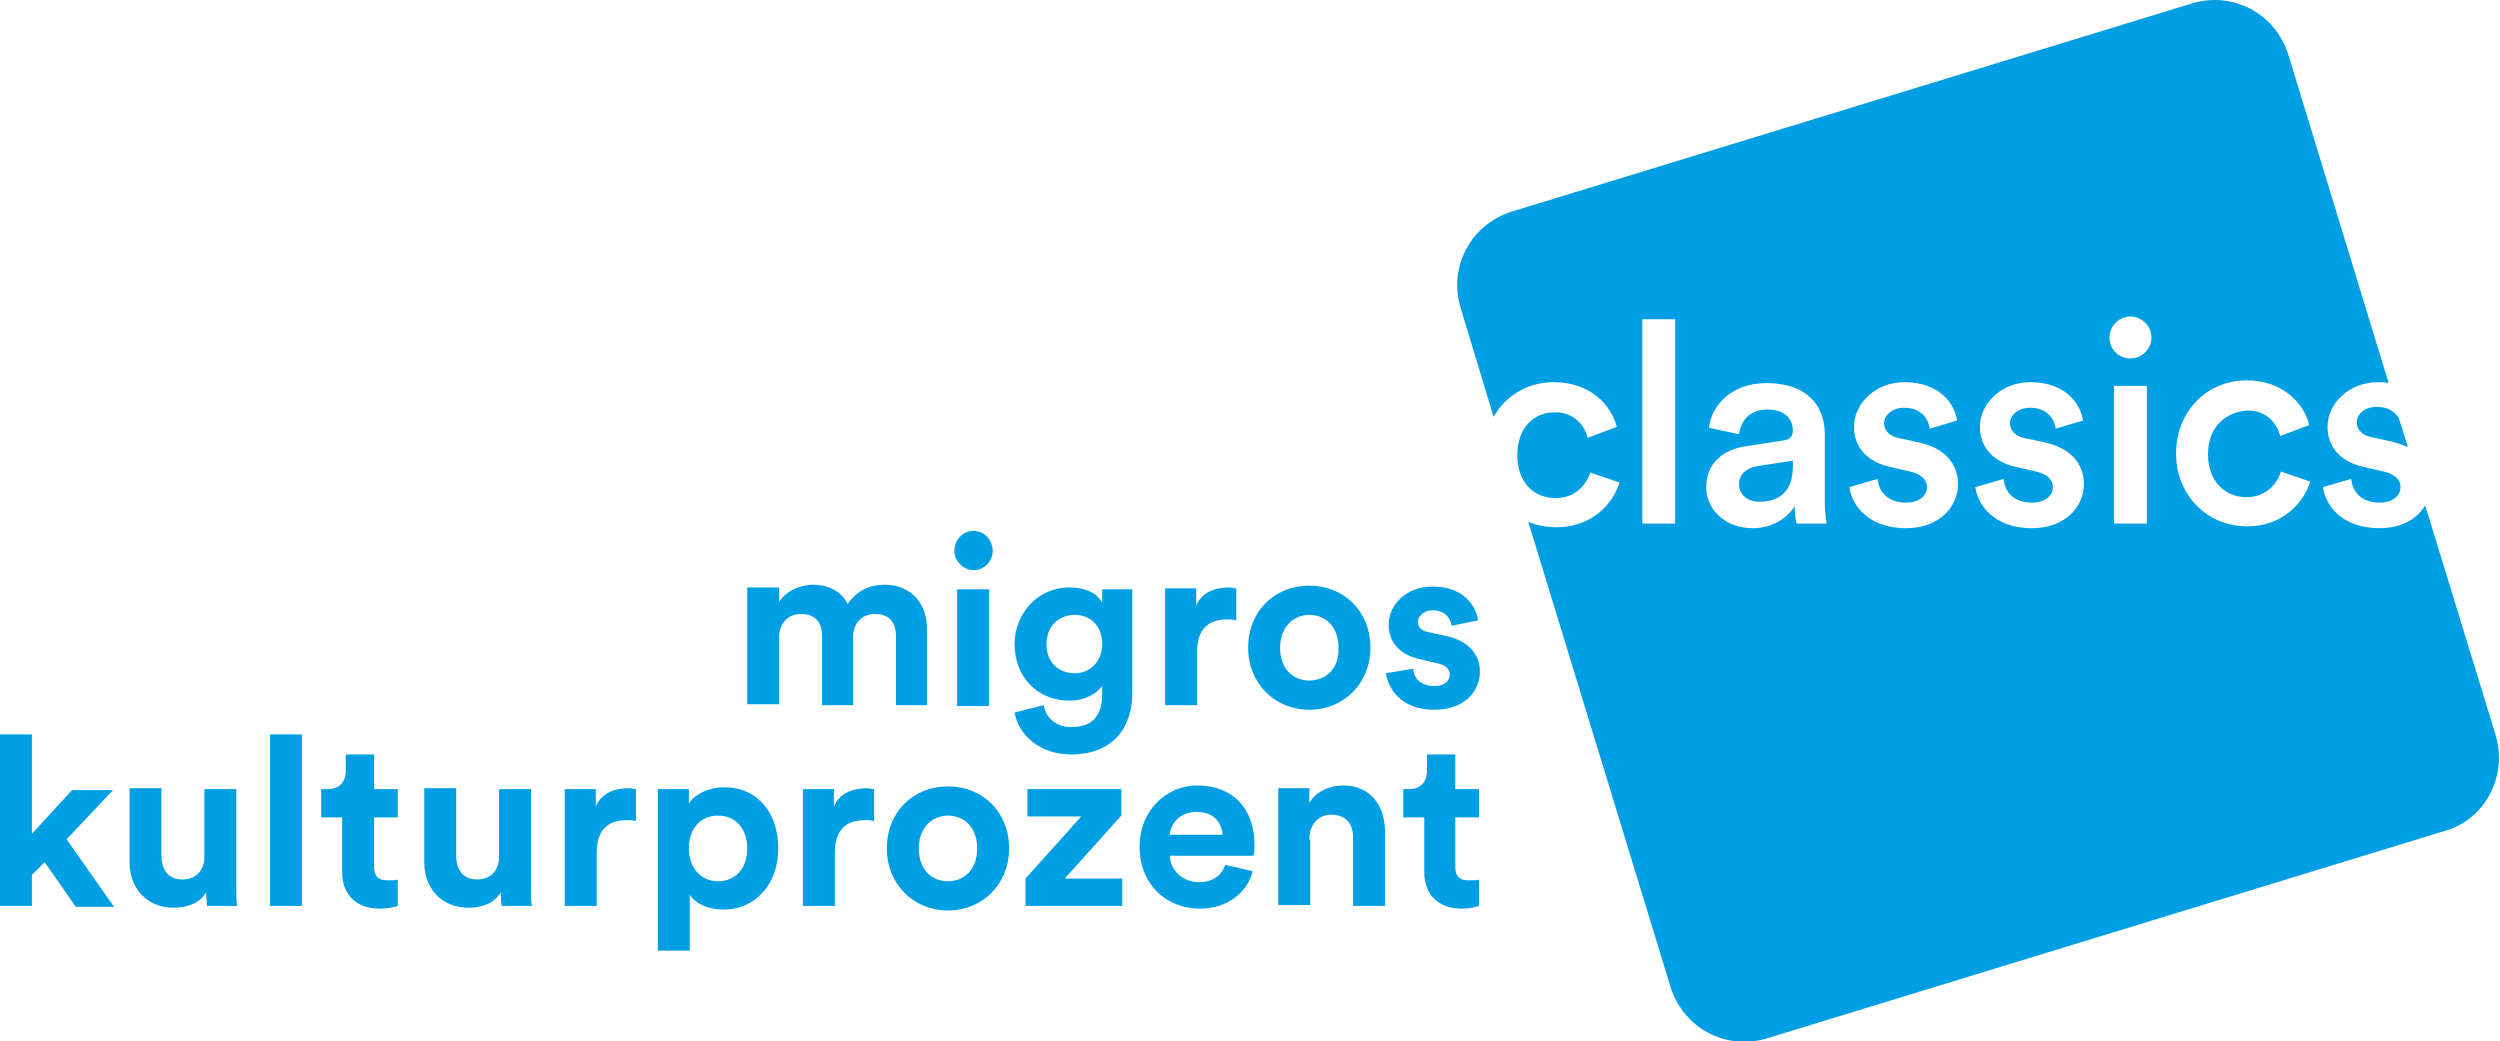
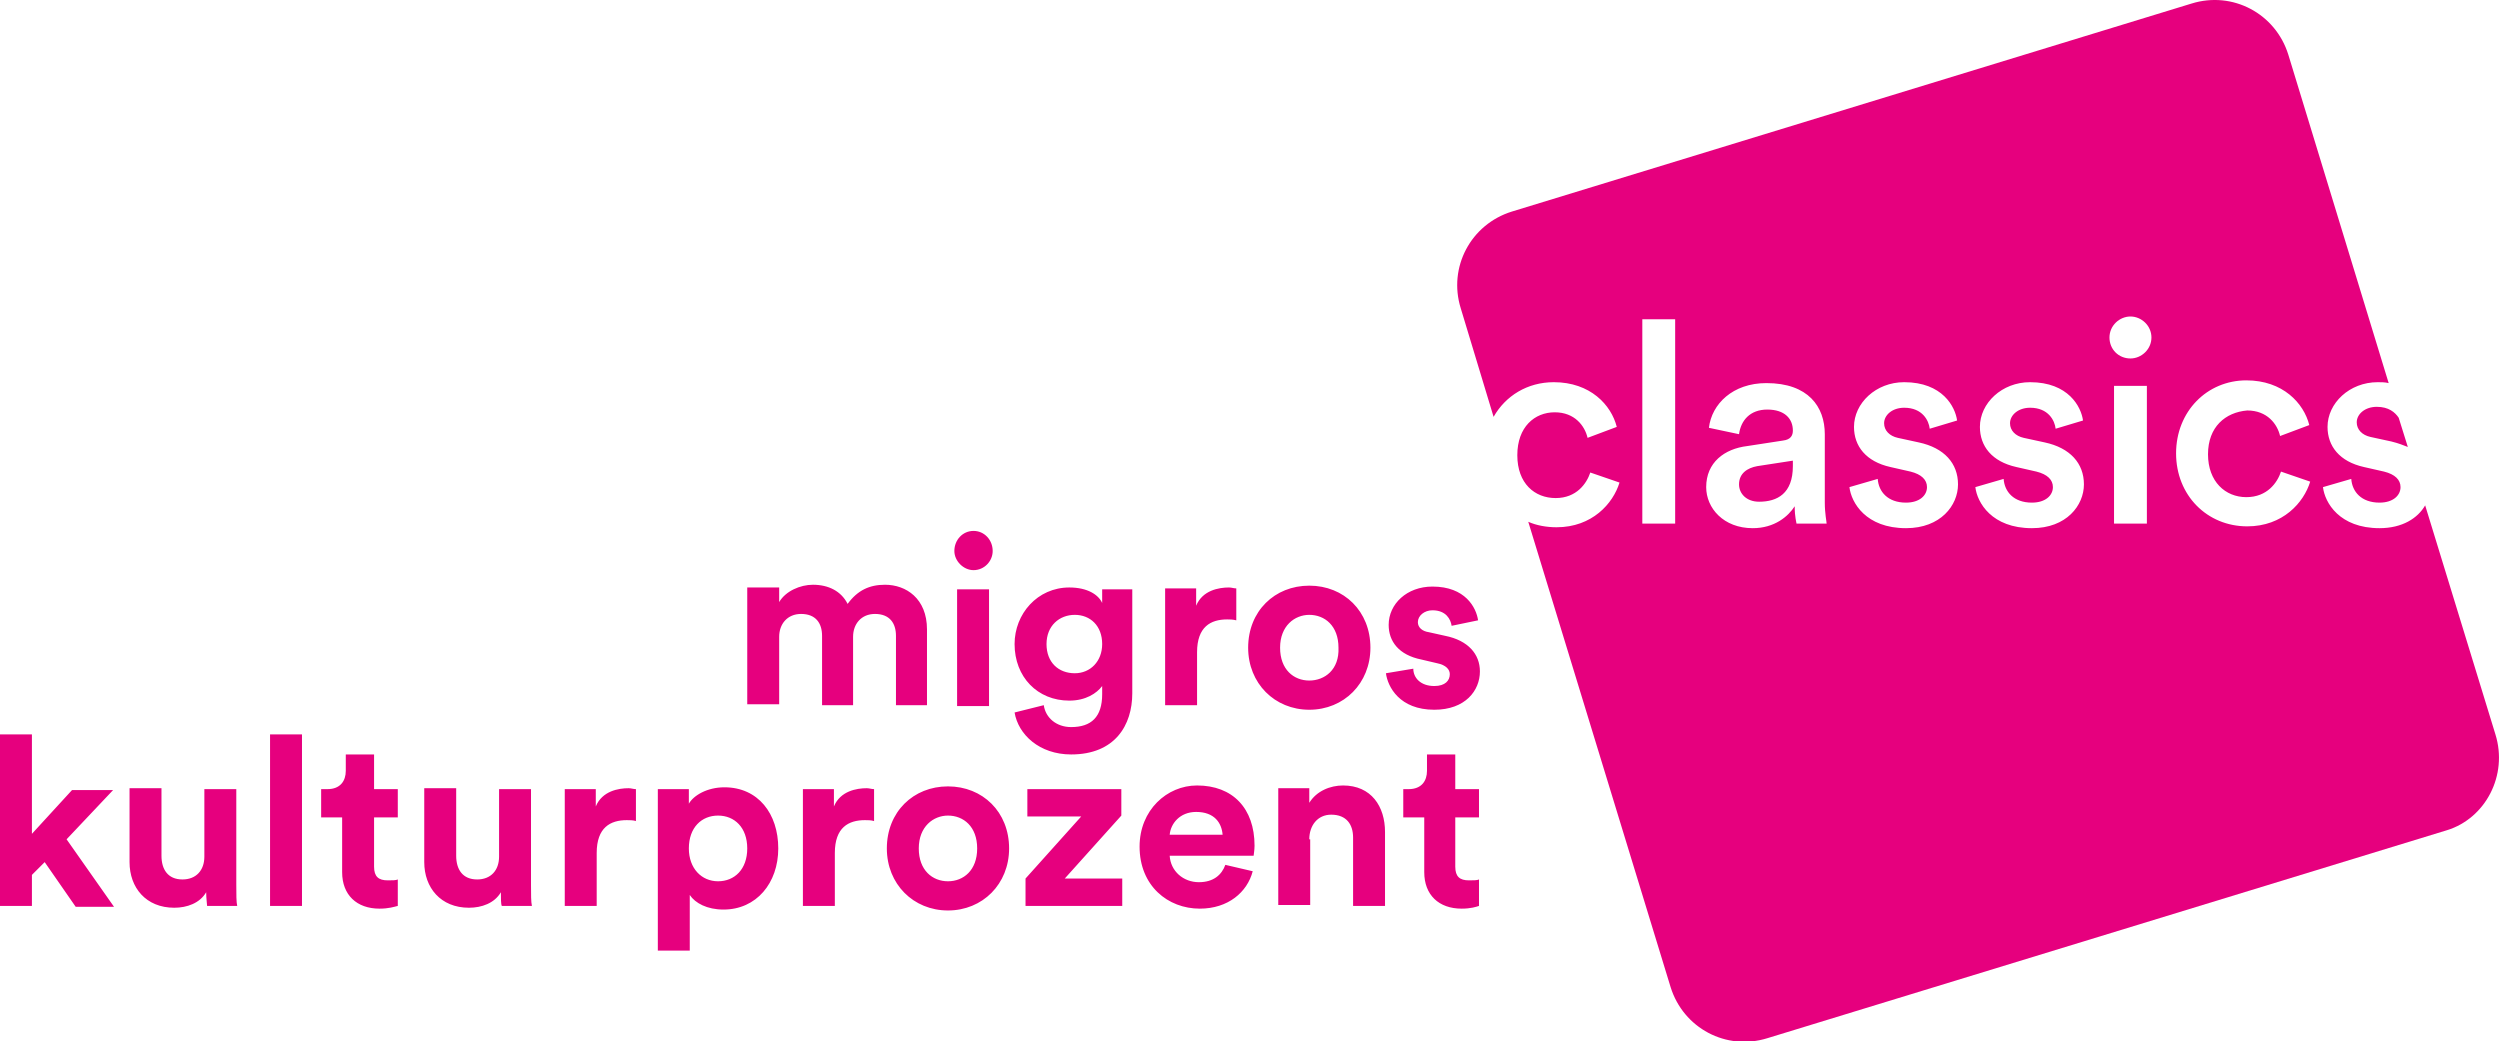
<svg xmlns="http://www.w3.org/2000/svg" width="274" height="114">
-   <style type="text/css">.st0{fill:#009fe3;}</style>
+   <style type="text/css">.st0{fill:#E6007E;}</style>
  <g>
    <g id="svg_1">
      <path id="svg_2" d="m159.498,82.688l-3.1,0l0,1.8c0,1.1 -0.6,2 -2,2l-0.6,0l0,3.1l2.3,0l0,6c0,2.5 1.6,4 4.1,4c1,0 1.6,-0.2 1.9,-0.3l0,-2.9c-0.2,0.1 -0.6,0.1 -1.1,0.1c-1,0 -1.5,-0.4 -1.5,-1.5l0,-5.4l2.6,0l0,-3.1l-2.6,0l0,-3.8zm-16,9.3c0,-1.5 0.9,-2.7 2.4,-2.7c1.7,0 2.4,1.1 2.4,2.5l0,7.5l3.5,0l0,-8.1c0,-2.8 -1.5,-5.1 -4.6,-5.1c-1.4,0 -2.9,0.6 -3.7,1.9l0,-1.6l-3.4,0l0,12.8l3.5,0l0,-7.2l-0.1,0zm-9.2,2.8c-0.4,1.1 -1.3,1.9 -2.9,1.9c-1.7,0 -3.1,-1.2 -3.2,-2.9l9.2,0c0,-0.1 0.1,-0.6 0.1,-1.1c0,-4.1 -2.4,-6.6 -6.3,-6.6c-3.3,0 -6.3,2.7 -6.3,6.7c0,4.3 3.1,6.8 6.6,6.8c3.1,0 5.2,-1.8 5.8,-4.1l-3,-0.7zm-6.1,-3.3c0.1,-1.2 1.1,-2.5 2.9,-2.5c2,0 2.8,1.2 2.9,2.5l-5.8,0zm-5.2,7.8l0,-3l-6.3,0l6.2,-6.9l0,-2.9l-10.3,0l0,3l5.9,0l-6.1,6.8l0,3l10.6,0zm-19.1,-13.1c-3.8,0 -6.7,2.8 -6.7,6.8c0,3.9 2.9,6.8 6.7,6.8c3.8,0 6.7,-2.9 6.7,-6.8c0,-4 -2.9,-6.8 -6.7,-6.8m0,10.4c-1.7,0 -3.2,-1.2 -3.2,-3.6c0,-2.4 1.6,-3.6 3.2,-3.6c1.7,0 3.2,1.2 3.2,3.6c0,2.4 -1.5,3.6 -3.2,3.6m-8.1,-10.1c-0.3,0 -0.5,-0.1 -0.8,-0.1c-1.1,0 -2.9,0.3 -3.6,2l0,-1.9l-3.4,0l0,12.8l3.5,0l0,-5.8c0,-2.8 1.5,-3.6 3.3,-3.6c0.3,0 0.7,0 1,0.1l0,-3.5zm-13.9,6.5c0,2.3 -1.4,3.6 -3.2,3.6c-1.8,0 -3.2,-1.4 -3.2,-3.6c0,-2.3 1.4,-3.6 3.2,-3.6c1.8,0 3.2,1.3 3.2,3.6m-6.3,11.3l0,-6.2c0.6,0.9 1.9,1.6 3.7,1.6c3.6,0 6,-2.9 6,-6.7c0,-3.8 -2.2,-6.7 -5.9,-6.7c-1.9,0 -3.4,0.9 -3.9,1.8l0,-1.6l-3.4,0l0,17.7l3.5,0l0,0.1zm-5.9,-17.8c-0.3,0 -0.5,-0.1 -0.8,-0.1c-1.1,0 -2.9,0.3 -3.6,2l0,-1.9l-3.4,0l0,12.8l3.5,0l0,-5.8c0,-2.8 1.5,-3.6 3.3,-3.6c0.3,0 0.7,0 1,0.1l0,-3.5zm-14.7,12.8l3.3,0c-0.1,-0.4 -0.1,-1.3 -0.1,-2.3l0,-10.5l-3.5,0l0,7.4c0,1.5 -0.9,2.5 -2.4,2.5c-1.6,0 -2.3,-1.1 -2.3,-2.6l0,-7.4l-3.5,0l0,8.1c0,2.8 1.8,5 4.9,5c1.4,0 2.8,-0.5 3.5,-1.7c0,0.7 0,1.3 0.1,1.5m-14,-16.6l-3.1,0l0,1.8c0,1.1 -0.6,2 -2,2l-0.7,0l0,3.1l2.3,0l0,6c0,2.5 1.6,4 4.1,4c1,0 1.6,-0.2 2,-0.3l0,-2.9c-0.2,0.1 -0.6,0.1 -1.1,0.1c-1,0 -1.5,-0.4 -1.5,-1.5l0,-5.4l2.6,0l0,-3.1l-2.6,0l0,-3.8zm-7.9,-2.2l-3.5,0l0,18.8l3.5,0l0,-18.8zm-10.4,18.8l3.3,0c-0.1,-0.4 -0.1,-1.3 -0.1,-2.3l0,-10.5l-3.5,0l0,7.4c0,1.5 -0.9,2.5 -2.4,2.5c-1.6,0 -2.3,-1.1 -2.3,-2.6l0,-7.4l-3.5,0l0,8.1c0,2.8 1.8,5 4.9,5c1.4,0 2.8,-0.5 3.5,-1.7c0,0.7 0.1,1.3 0.1,1.5m-10.3,-12.7l-4.5,0l-4.4,4.8l0,-10.9l-3.5,0l0,18.8l3.5,0l0,-3.4l1.4,-1.4l3.4,4.9l4.2,0l-5.2,-7.4l5.1,-5.4z" class="st0" />
      <path id="svg_3" d="m151.898,73.788c0.2,1.5 1.5,4 5.3,4c3.4,0 5,-2.1 5,-4.2c0,-1.9 -1.3,-3.4 -3.8,-3.9l-1.8,-0.4c-0.7,-0.1 -1.2,-0.5 -1.2,-1.1c0,-0.7 0.7,-1.3 1.6,-1.3c1.5,0 2,1 2.1,1.7l2.9,-0.6c-0.2,-1.4 -1.4,-3.7 -5,-3.7c-2.8,0 -4.8,1.9 -4.8,4.2c0,1.8 1.1,3.3 3.6,3.8l1.7,0.4c1,0.2 1.4,0.7 1.4,1.2c0,0.7 -0.5,1.3 -1.7,1.3c-1.5,0 -2.3,-0.9 -2.3,-1.9l-3,0.5zm-8.4,-9.6c-3.8,0 -6.7,2.8 -6.7,6.8c0,3.9 2.9,6.8 6.7,6.8c3.8,0 6.7,-2.9 6.7,-6.8c0,-4 -2.9,-6.8 -6.7,-6.8m0,10.4c-1.7,0 -3.2,-1.2 -3.2,-3.6c0,-2.4 1.6,-3.6 3.2,-3.6c1.7,0 3.2,1.2 3.2,3.6c0.1,2.4 -1.5,3.6 -3.2,3.6m-8,-10.1c-0.3,0 -0.5,-0.1 -0.8,-0.1c-1.1,0 -2.9,0.3 -3.6,2l0,-1.9l-3.4,0l0,12.8l3.5,0l0,-5.8c0,-2.8 1.5,-3.6 3.3,-3.6c0.3,0 0.6,0 1,0.1l0,-3.5zm-17.7,9.3c-1.8,0 -3.1,-1.2 -3.1,-3.2c0,-2 1.4,-3.2 3.1,-3.2c1.7,0 3,1.2 3,3.2c0,1.9 -1.3,3.2 -3,3.2m-6.6,4.3c0.4,2.4 2.7,4.6 6.2,4.6c4.8,0 6.7,-3.2 6.7,-6.7l0,-11.4l-3.3,0l0,1.5c-0.4,-0.9 -1.6,-1.7 -3.6,-1.7c-3.5,0 -6,2.9 -6,6.2c0,3.6 2.5,6.2 6,6.2c1.8,0 3,-0.8 3.6,-1.6l0,0.9c0,2.5 -1.2,3.6 -3.4,3.6c-1.6,0 -2.8,-1 -3,-2.4l-3.2,0.8zm-6.6,-17.7c0,1.1 1,2.1 2.1,2.1c1.2,0 2.1,-1 2.1,-2.1c0,-1.2 -0.9,-2.2 -2.1,-2.2c-1.2,0 -2.1,1 -2.1,2.2m3.8,4.2l-3.5,0l0,12.8l3.5,0l0,-12.8zm-23,12.7l0,-7.5c0,-1.4 0.9,-2.5 2.4,-2.5c1.6,0 2.3,1 2.3,2.4l0,7.6l3.4,0l0,-7.5c0,-1.4 0.9,-2.5 2.4,-2.5c1.6,0 2.3,1 2.3,2.4l0,7.6l3.4,0l0,-8.3c0,-3.4 -2.3,-4.9 -4.6,-4.9c-1.7,0 -3,0.6 -4.1,2.1c-0.7,-1.4 -2.1,-2.1 -3.8,-2.1c-1.4,0 -3,0.7 -3.7,1.9l0,-1.6l-3.5,0l0,12.8l3.5,0l0,0.1z" class="st0" />
      <path id="svg_4" d="m263.898,48.988l-1,-3.2c-0.4,-0.6 -1.1,-1.2 -2.4,-1.2c-1.3,0 -2.2,0.8 -2.2,1.7c0,0.8 0.6,1.4 1.5,1.6l2.3,0.5c0.8,0.2 1.3,0.4 1.8,0.6m-67.4,2.1l0,-0.6l-3.9,0.6c-1.1,0.2 -2,0.8 -2,2c0,1 0.8,1.9 2.2,1.9c2,0 3.7,-0.9 3.7,-3.9m45.5,-1.3c0,3 1.9,4.7 4.2,4.7c2.3,0 3.4,-1.6 3.8,-2.8l3.2,1.1c-0.7,2.3 -3,4.9 -6.9,4.9c-4.4,0 -7.8,-3.4 -7.8,-8c0,-4.6 3.4,-8 7.7,-8c4,0 6.3,2.5 6.9,4.9l-3.2,1.2c-0.3,-1.3 -1.4,-2.8 -3.6,-2.8c-2.4,0.2 -4.3,1.8 -4.3,4.8m-6.2,-12.8c0,1.3 -1.1,2.3 -2.3,2.3c-1.3,0 -2.3,-1 -2.3,-2.3s1.1,-2.3 2.3,-2.3c1.2,0 2.3,1 2.3,2.3m-15.5,9.4c0,0.8 0.6,1.4 1.5,1.6l2.3,0.5c2.8,0.6 4.3,2.3 4.3,4.6c0,2.3 -1.9,4.8 -5.7,4.8c-4.4,0 -6,-2.8 -6.2,-4.5l3.1,-0.9c0.1,1.4 1.1,2.6 3.1,2.6c1.5,0 2.3,-0.8 2.3,-1.7c0,-0.8 -0.6,-1.4 -1.8,-1.7l-2.2,-0.5c-2.7,-0.6 -4,-2.3 -4,-4.4c0,-2.6 2.4,-4.9 5.5,-4.9c4.2,0 5.6,2.7 5.8,4.2l-3,0.9c-0.1,-0.9 -0.8,-2.3 -2.8,-2.3c-1.3,0 -2.2,0.8 -2.2,1.7m-13.8,0c0,0.8 0.6,1.4 1.5,1.6l2.3,0.5c2.8,0.6 4.3,2.3 4.3,4.6c0,2.3 -1.9,4.8 -5.7,4.8c-4.4,0 -6,-2.8 -6.2,-4.5l3.1,-0.9c0.1,1.4 1.1,2.6 3.1,2.6c1.5,0 2.3,-0.8 2.3,-1.7c0,-0.8 -0.6,-1.4 -1.8,-1.7l-2.2,-0.5c-2.7,-0.6 -4,-2.3 -4,-4.4c0,-2.6 2.4,-4.9 5.5,-4.9c4.2,0 5.6,2.7 5.8,4.2l-3,0.9c-0.1,-0.9 -0.8,-2.3 -2.8,-2.3c-1.3,0 -2.2,0.8 -2.2,1.7m-6.3,11l-3.3,0c0,-0.1 -0.2,-0.7 -0.2,-1.9c-0.7,1.1 -2.2,2.4 -4.6,2.4c-3.2,0 -5.1,-2.2 -5.1,-4.5c0,-2.7 2,-4.2 4.5,-4.5l3.9,-0.6c0.9,-0.1 1.1,-0.6 1.1,-1.1c0,-1.3 -0.9,-2.3 -2.8,-2.3c-1.9,0 -2.9,1.2 -3.1,2.7l-3.3,-0.7c0.3,-2.6 2.6,-4.9 6.3,-4.9c4.6,0 6.4,2.6 6.4,5.6l0,7.5c0,1.2 0.2,2.1 0.2,2.3m31.5,-15.1l3.6,0l0,15.1l-3.6,0l0,-15.1zm-48.1,15.1l-3.6,0l0,-22.4l3.6,0l0,22.4zm89.9,23.1l-7.7,-25.1c-0.8,1.4 -2.5,2.5 -5,2.5c-4.4,0 -6,-2.8 -6.2,-4.5l3.1,-0.9c0.1,1.4 1.1,2.6 3.1,2.6c1.5,0 2.3,-0.8 2.3,-1.7c0,-0.8 -0.6,-1.4 -1.8,-1.7l-2.2,-0.5c-2.7,-0.6 -4,-2.3 -4,-4.4c0,-2.6 2.4,-4.9 5.5,-4.9c0.4,0 0.8,0 1.2,0.1l-11,-36c-1.4,-4.5 -6.1,-7 -10.6,-5.6l-74.5,22.8c-4.5,1.4 -7,6.1 -5.6,10.6l3.6,11.9c1.3,-2.3 3.7,-3.8 6.6,-3.8c4,0 6.3,2.5 6.9,4.9l-3.2,1.2c-0.3,-1.3 -1.4,-2.8 -3.6,-2.8c-2.2,0 -4.1,1.6 -4.1,4.7s1.9,4.7 4.2,4.7c2.3,0 3.4,-1.6 3.8,-2.8l3.2,1.1c-0.7,2.3 -3,4.9 -6.9,4.9c-1.1,0 -2.2,-0.2 -3.1,-0.6l15.6,51c1.4,4.5 6.1,7 10.6,5.6l74.5,-22.8c4.2,-1.3 6.7,-6 5.3,-10.5" class="st0" />
    </g>
  </g>
</svg>
